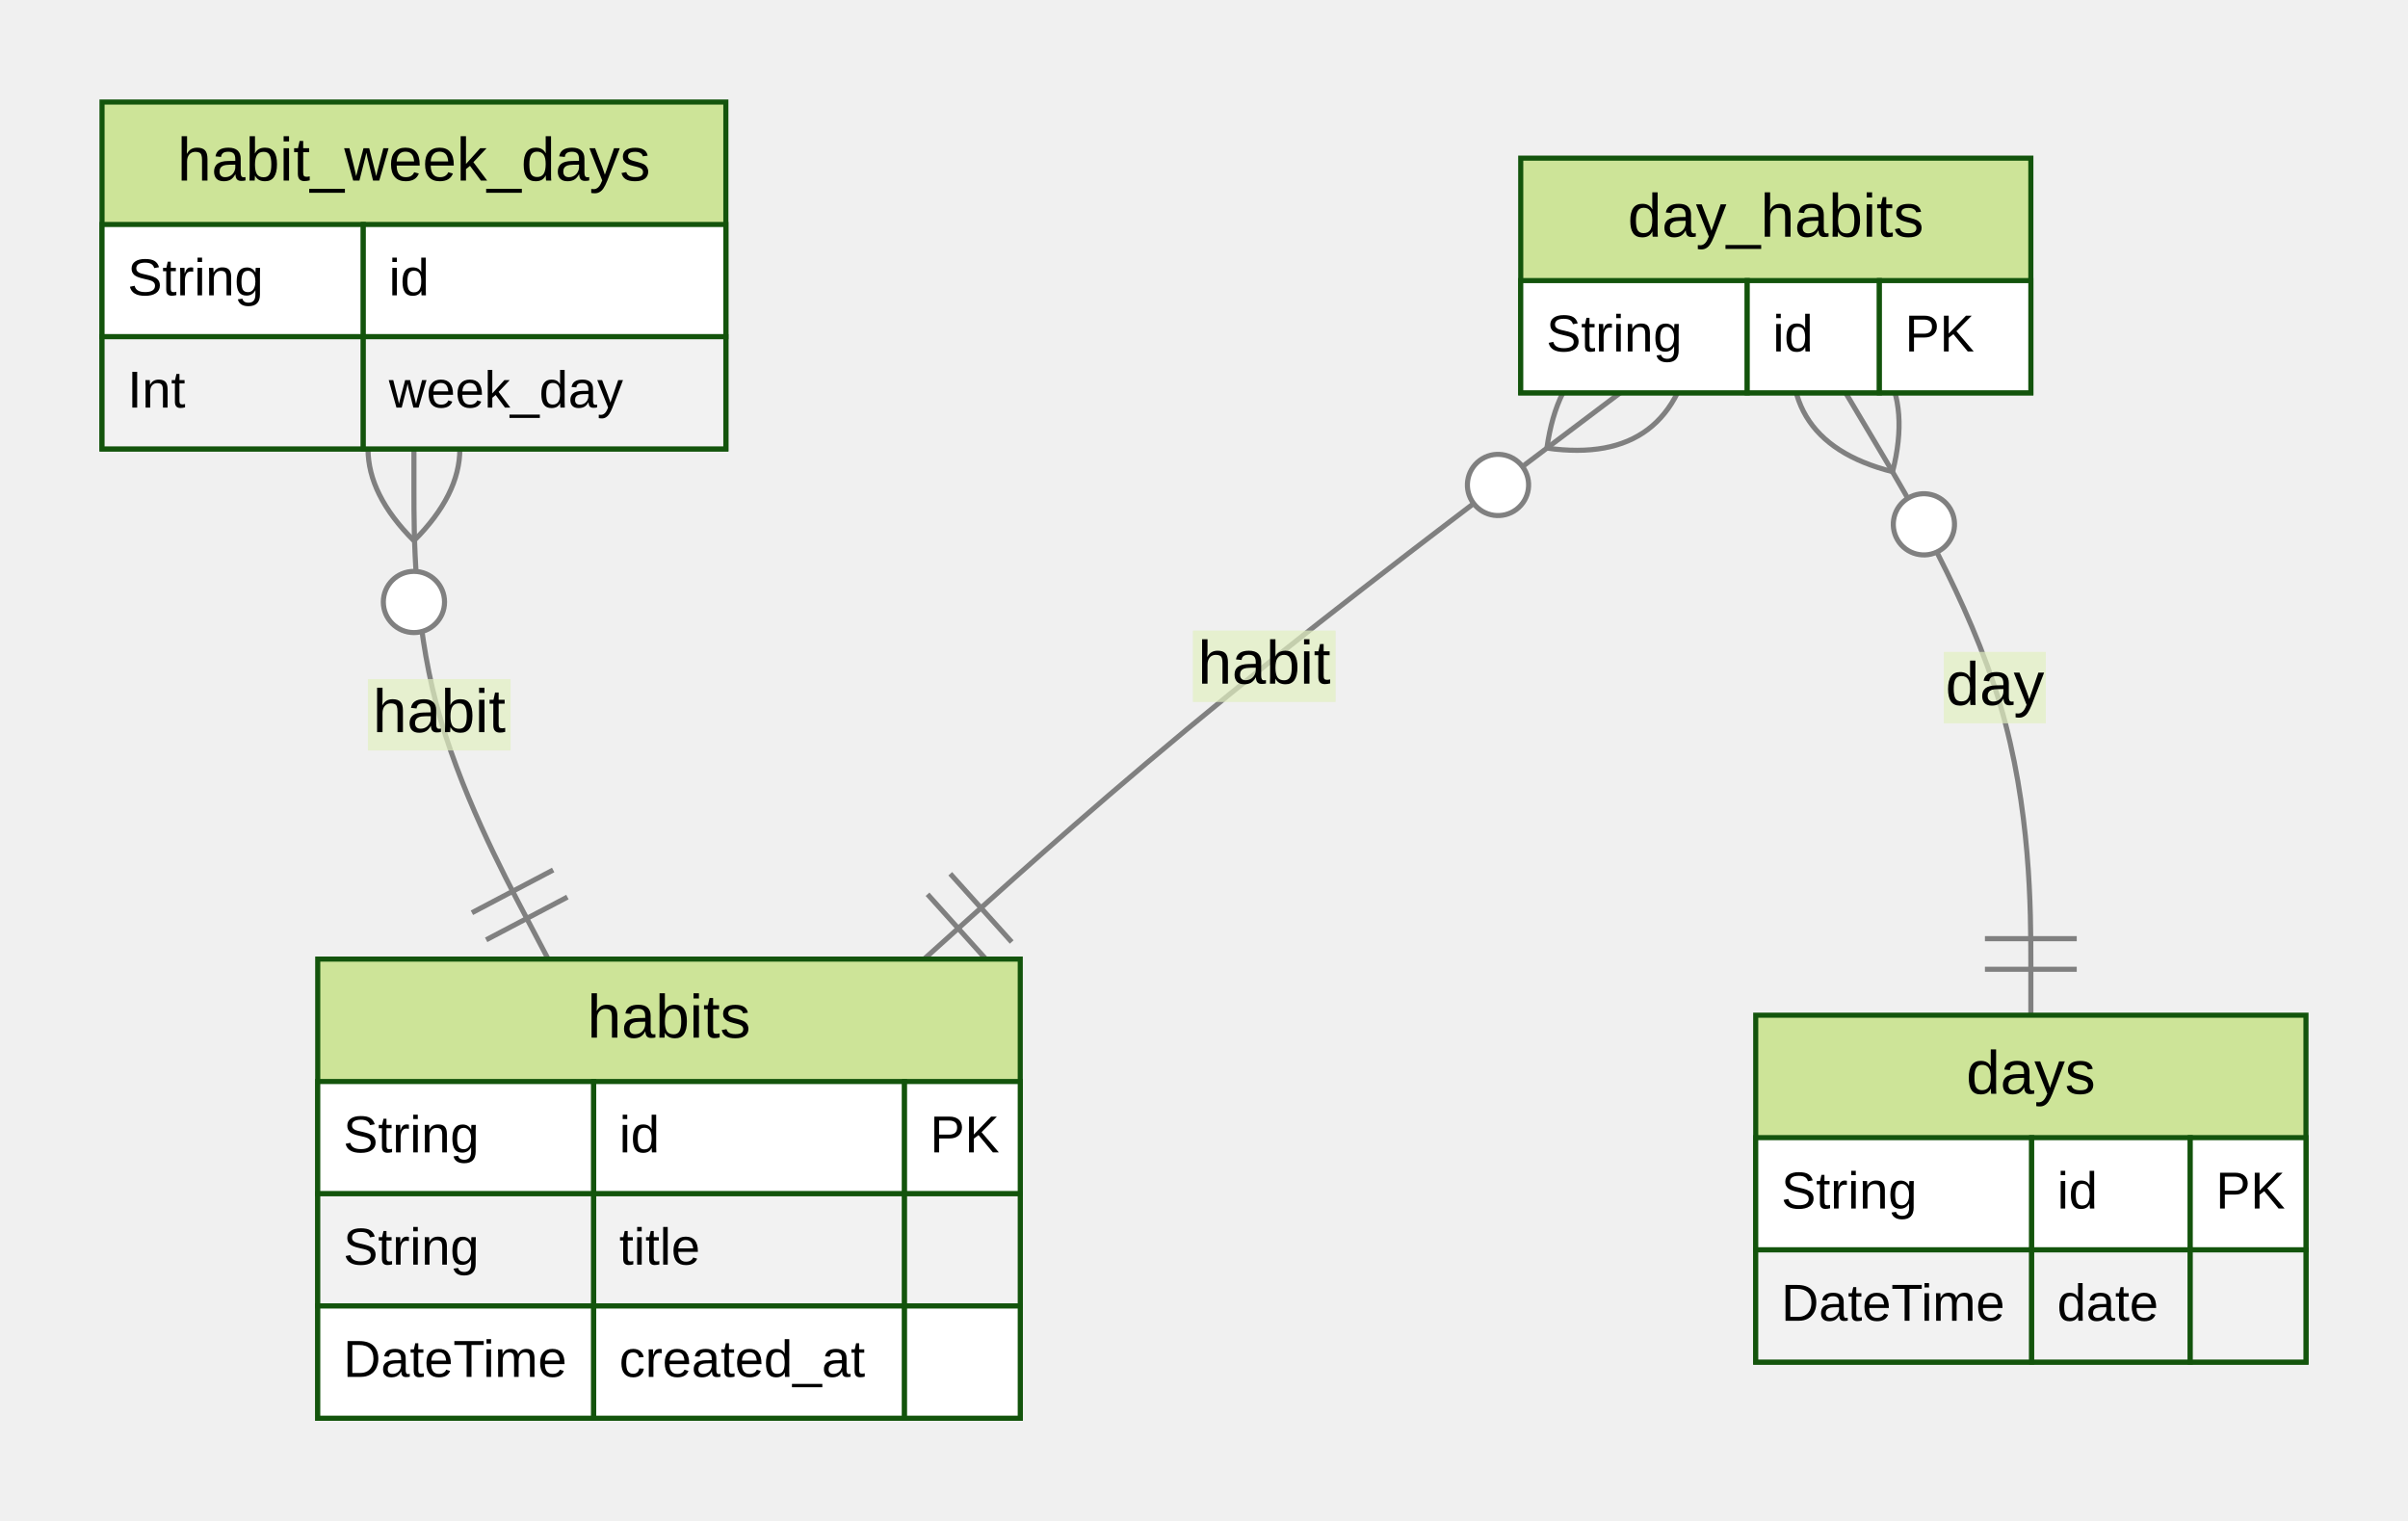
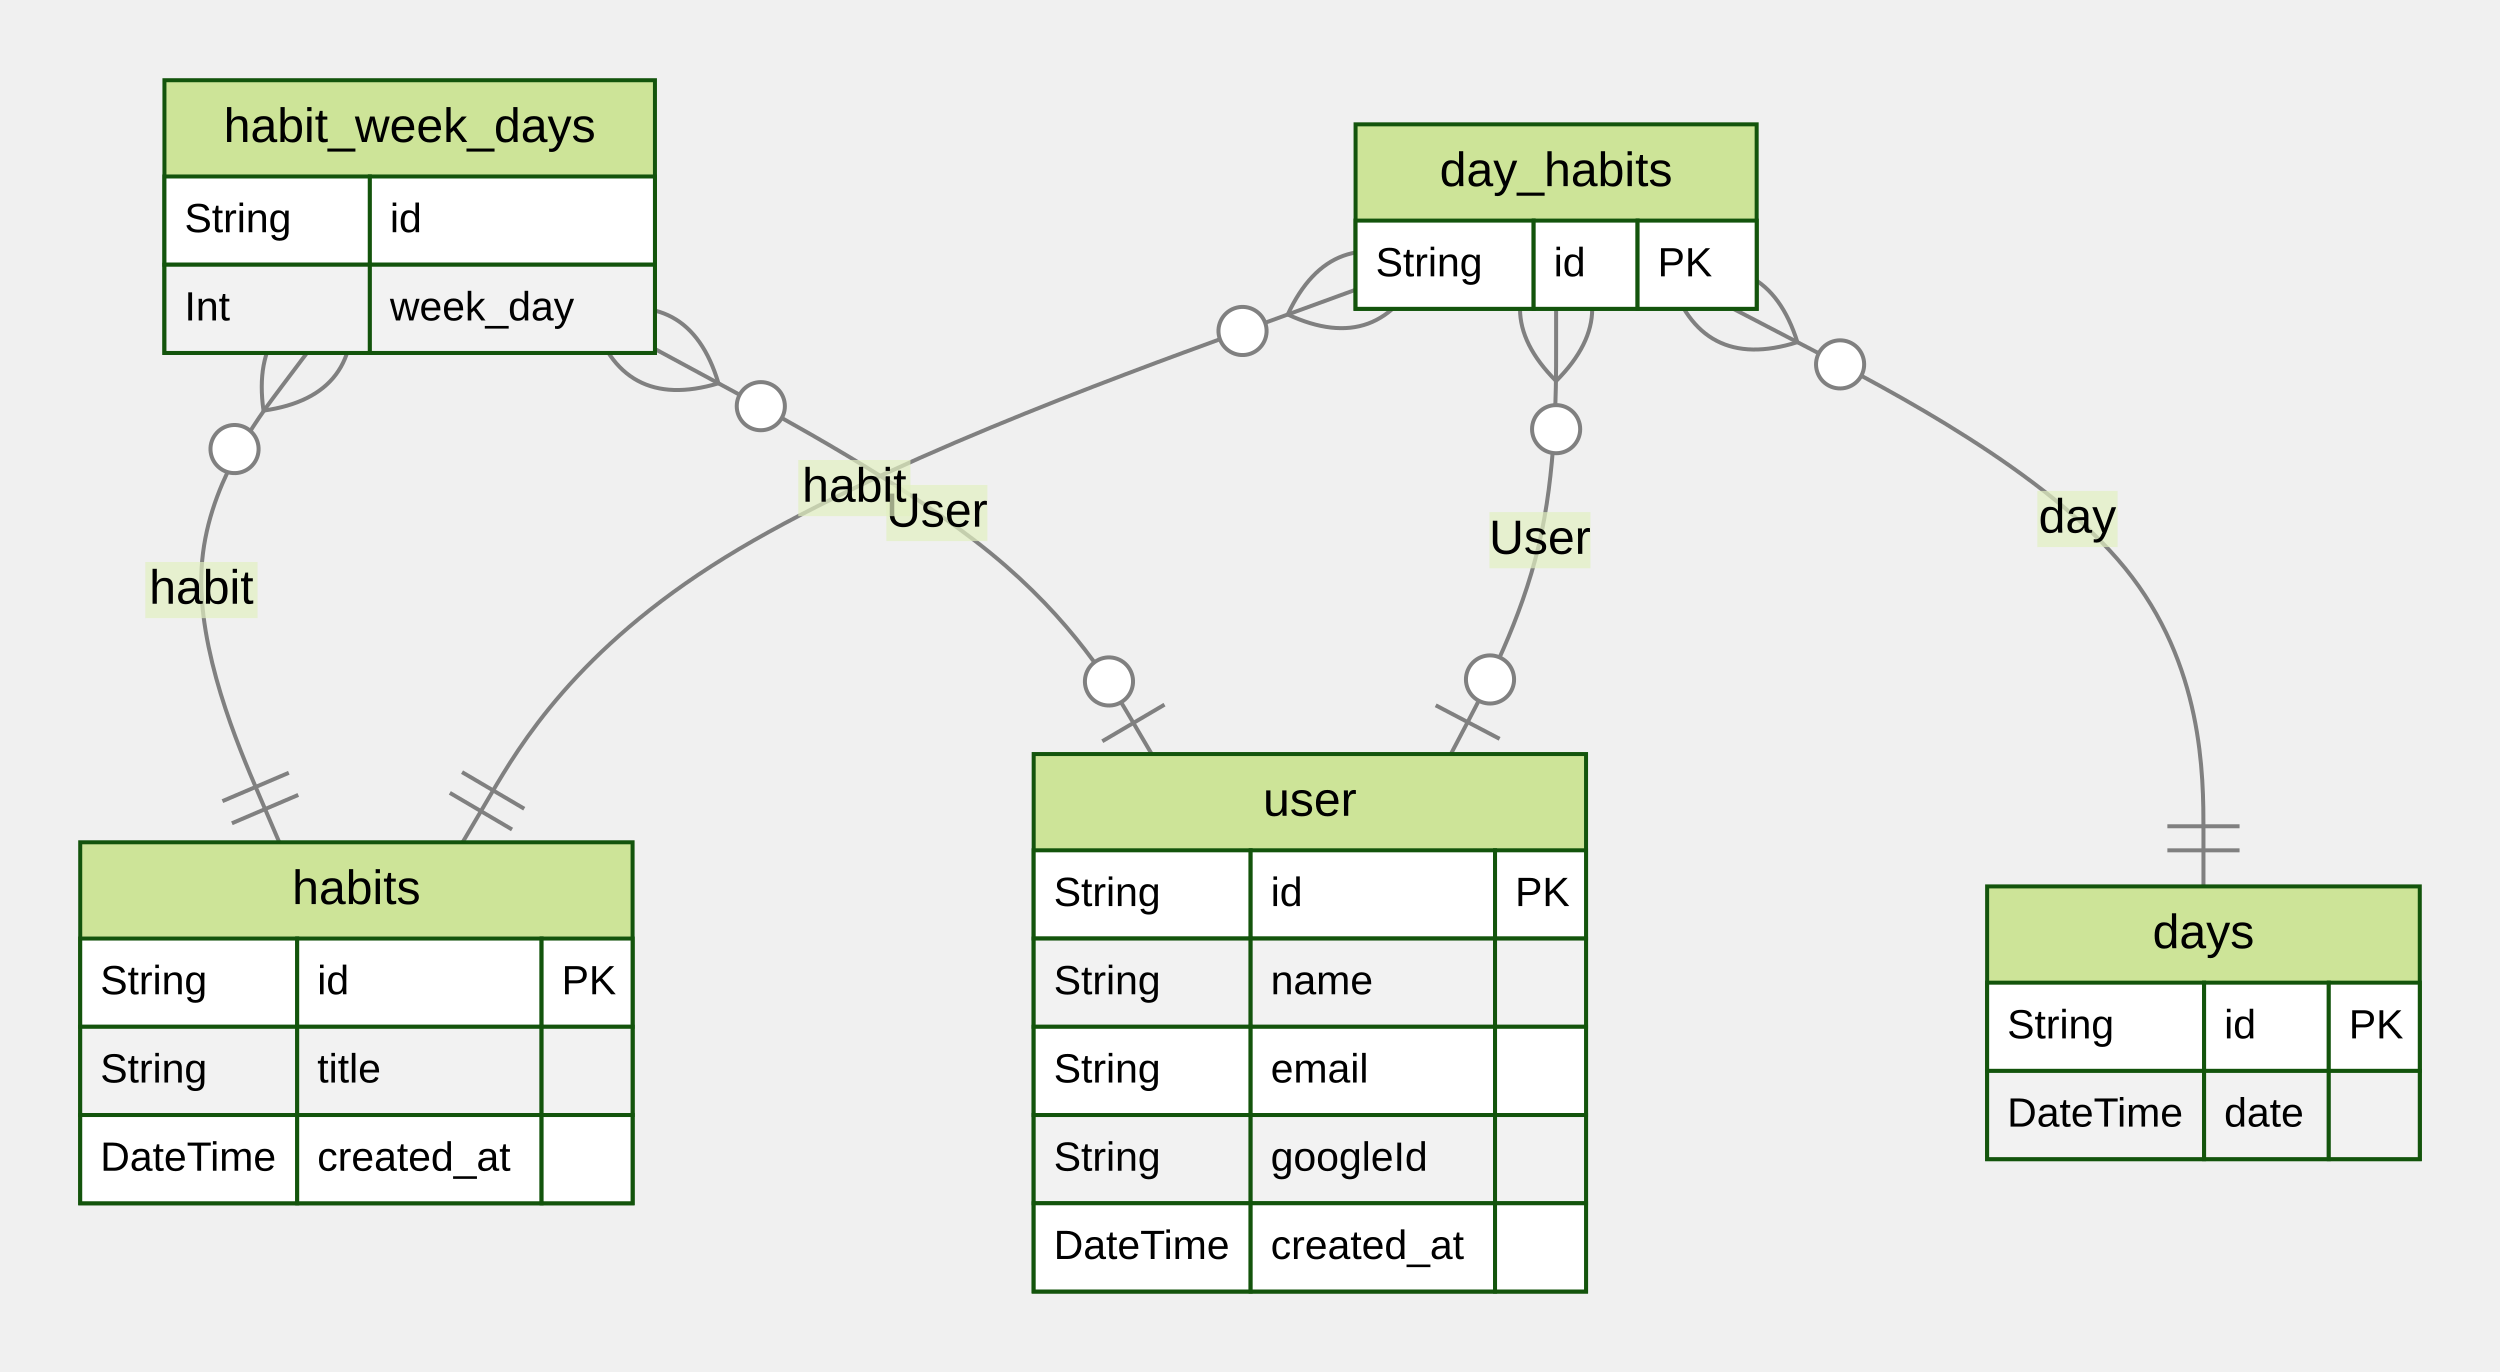
- <svg xmlns="http://www.w3.org/2000/svg" aria-roledescription="er" viewBox="0 0 472.051 298" style="max-width: 472.051px; background-color: white;" width="100%" id="mermaid-0">
+ <svg xmlns="http://www.w3.org/2000/svg" aria-roledescription="er" viewBox="0 0 623.305 342" style="max-width: 623.305px; background-color: white;" width="100%" id="mermaid-0">
  <style>#mermaid-0{font-family:"trebuchet ms",verdana,arial,sans-serif;font-size:16px;fill:#000000;}#mermaid-0 .error-icon{fill:#552222;}#mermaid-0 .error-text{fill:#552222;stroke:#552222;}#mermaid-0 .edge-thickness-normal{stroke-width:2px;}#mermaid-0 .edge-thickness-thick{stroke-width:3.5px;}#mermaid-0 .edge-pattern-solid{stroke-dasharray:0;}#mermaid-0 .edge-pattern-dashed{stroke-dasharray:3;}#mermaid-0 .edge-pattern-dotted{stroke-dasharray:2;}#mermaid-0 .marker{fill:#000000;stroke:#000000;}#mermaid-0 .marker.cross{stroke:#000000;}#mermaid-0 svg{font-family:"trebuchet ms",verdana,arial,sans-serif;font-size:16px;}#mermaid-0 .entityBox{fill:#cde498;stroke:#13540c;}#mermaid-0 .attributeBoxOdd{fill:#ffffff;stroke:#13540c;}#mermaid-0 .attributeBoxEven{fill:#f2f2f2;stroke:#13540c;}#mermaid-0 .relationshipLabelBox{fill:hsl(78.158, 58.462%, 84.51%);opacity:0.7;background-color:hsl(78.158, 58.462%, 84.51%);}#mermaid-0 .relationshipLabelBox rect{opacity:0.5;}#mermaid-0 .relationshipLine{stroke:#000000;}#mermaid-0 .entityTitleText{text-anchor:middle;font-size:18px;fill:#000000;}#mermaid-0 :root{--mermaid-font-family:"trebuchet ms",verdana,arial,sans-serif;}</style>
  <g />
  <defs>
    <marker orient="auto" markerHeight="18" markerWidth="18" refY="9" refX="0" id="ONLY_ONE_START">
      <path d="M9,0 L9,18 M15,0 L15,18" fill="none" stroke="gray" />
    </marker>
  </defs>
  <defs>
    <marker orient="auto" markerHeight="18" markerWidth="18" refY="9" refX="18" id="ONLY_ONE_END">
      <path d="M3,0 L3,18 M9,0 L9,18" fill="none" stroke="gray" />
    </marker>
  </defs>
  <defs>
    <marker orient="auto" markerHeight="18" markerWidth="30" refY="9" refX="0" id="ZERO_OR_ONE_START">
      <circle r="6" cy="9" cx="21" fill="white" stroke="gray" />
      <path d="M9,0 L9,18" fill="none" stroke="gray" />
    </marker>
  </defs>
  <defs>
    <marker orient="auto" markerHeight="18" markerWidth="30" refY="9" refX="30" id="ZERO_OR_ONE_END">
      <circle r="6" cy="9" cx="9" fill="white" stroke="gray" />
      <path d="M21,0 L21,18" fill="none" stroke="gray" />
    </marker>
  </defs>
  <defs>
    <marker orient="auto" markerHeight="36" markerWidth="45" refY="18" refX="18" id="ONE_OR_MORE_START">
      <path d="M0,18 Q 18,0 36,18 Q 18,36 0,18 M42,9 L42,27" fill="none" stroke="gray" />
    </marker>
  </defs>
  <defs>
    <marker orient="auto" markerHeight="36" markerWidth="45" refY="18" refX="27" id="ONE_OR_MORE_END">
      <path d="M3,9 L3,27 M9,18 Q27,0 45,18 Q27,36 9,18" fill="none" stroke="gray" />
    </marker>
  </defs>
  <defs>
    <marker orient="auto" markerHeight="36" markerWidth="57" refY="18" refX="18" id="ZERO_OR_MORE_START">
      <circle r="6" cy="18" cx="48" fill="white" stroke="gray" />
      <path d="M0,18 Q18,0 36,18 Q18,36 0,18" fill="none" stroke="gray" />
    </marker>
  </defs>
  <defs>
    <marker orient="auto" markerHeight="36" markerWidth="57" refY="18" refX="39" id="ZERO_OR_MORE_END">
      <circle r="6" cy="18" cx="9" fill="white" stroke="gray" />
      <path d="M21,18 Q39,0 57,18 Q39,36 21,18" fill="none" stroke="gray" />
    </marker>
  </defs>
-   <path style="stroke: gray; fill: none;" marker-start="url(#ZERO_OR_MORE_START)" marker-end="url(#ONLY_ONE_END)" d="M81.146,88L81.146,96.333C81.146,104.667,81.146,121.333,85.532,138C89.918,154.667,98.69,171.333,103.076,179.667L107.462,188" class="er relationshipLine" />
-   <path style="stroke: gray; fill: none;" marker-start="url(#ZERO_OR_MORE_START)" marker-end="url(#ONLY_ONE_END)" d="M361.807,77L367.859,87.167C373.91,97.333,386.013,117.667,392.065,138C398.116,158.333,398.116,178.667,398.116,188.833L398.116,199" class="er relationshipLine" />
-   <path style="stroke: gray; fill: none;" marker-start="url(#ZERO_OR_MORE_START)" marker-end="url(#ONLY_ONE_END)" d="M317.615,77L304.132,87.167C290.65,97.333,263.685,117.667,240.941,136.167C218.198,154.667,199.676,171.333,190.416,179.667L181.155,188" class="er relationshipLine" />
-   <g transform="translate(62.28748,188 )" id="entity-habits-ccf08547-1e74-407c-9a92-e66852d2e18d">
+   <path style="stroke: gray; fill: none;" marker-start="url(#ZERO_OR_MORE_START)" marker-end="url(#ONLY_ONE_END)" d="M76.529,88L70.251,96.333C63.972,104.667,51.416,121.333,50.266,141.667C49.115,162,59.372,186,64.5,198L69.628,210" class="er relationshipLine" />
+   <path style="stroke: gray; fill: none;" marker-start="url(#ZERO_OR_MORE_START)" marker-end="url(#ZERO_OR_ONE_END)" d="M163.291,87.015L179.029,95.513C194.767,104.01,226.242,121.005,246.885,137.836C267.527,154.667,277.336,171.333,282.24,179.667L287.145,188" class="er relationshipLine" />
+   <path style="stroke: gray; fill: none;" marker-start="url(#ZERO_OR_MORE_START)" marker-end="url(#ONLY_ONE_END)" d="M432.166,77L451.7,87.167C471.234,97.333,510.302,117.667,529.836,141.667C549.371,165.667,549.371,193.333,549.371,207.167L549.371,221" class="er relationshipLine" />
+   <path style="stroke: gray; fill: none;" marker-start="url(#ZERO_OR_MORE_START)" marker-end="url(#ONLY_ONE_END)" d="M337.974,72.241L307.931,83.2C277.889,94.16,217.803,116.08,180.698,139.04C143.593,162,129.468,186,122.406,198L115.343,210" class="er relationshipLine" />
+   <path style="stroke: gray; fill: none;" marker-start="url(#ZERO_OR_MORE_START)" marker-end="url(#ZERO_OR_ONE_END)" d="M387.974,77L387.974,87.167C387.974,97.333,387.974,117.667,383.601,136.167C379.228,154.667,370.482,171.333,366.109,179.667L361.736,188" class="er relationshipLine" />
+   <g transform="translate(20,210 )" id="entity-habits-0288d0fa-24d7-4450-9aa8-a6b4f1efd2d6">
    <rect height="90" width="137.718" y="0" x="0" class="er entityBox" />
-     <text style="dominant-baseline: middle; text-anchor: middle; font-size: 12px;" transform="translate(68.85901,12)" y="0" x="0" id="text-entity-habits-ccf08547-1e74-407c-9a92-e66852d2e18d" class="er entityLabel">habits</text>
+     <text style="dominant-baseline: middle; text-anchor: middle; font-size: 12px;" transform="translate(68.85901,12)" y="0" x="0" id="text-entity-habits-0288d0fa-24d7-4450-9aa8-a6b4f1efd2d6" class="er entityLabel">habits</text>
    <rect height="22" width="54.096" y="24" x="0" class="er attributeBoxOdd" />
-     <text style="dominant-baseline: middle; font-size: 10.2px;" transform="translate(5,35)" y="0" x="0" id="text-entity-habits-ccf08547-1e74-407c-9a92-e66852d2e18d-attr-1-type" class="er entityLabel">String</text>
+     <text style="dominant-baseline: middle; font-size: 10.2px;" transform="translate(5,35)" y="0" x="0" id="text-entity-habits-0288d0fa-24d7-4450-9aa8-a6b4f1efd2d6-attr-1-type" class="er entityLabel">String</text>
    <rect height="22" width="60.935" y="24" x="54.096" class="er attributeBoxOdd" />
-     <text style="dominant-baseline: middle; font-size: 10.2px;" transform="translate(59.09555,35)" y="0" x="0" id="text-entity-habits-ccf08547-1e74-407c-9a92-e66852d2e18d-attr-1-name" class="er entityLabel">id</text>
+     <text style="dominant-baseline: middle; font-size: 10.2px;" transform="translate(59.09555,35)" y="0" x="0" id="text-entity-habits-0288d0fa-24d7-4450-9aa8-a6b4f1efd2d6-attr-1-name" class="er entityLabel">id</text>
    <rect height="22" width="22.688" y="24" x="115.03" class="er attributeBoxOdd" />
-     <text style="dominant-baseline: middle; font-size: 10.2px;" transform="translate(120.0303,35)" y="0" x="0" id="text-entity-habits-ccf08547-1e74-407c-9a92-e66852d2e18d-attr-1-key" class="er entityLabel">PK</text>
+     <text style="dominant-baseline: middle; font-size: 10.2px;" transform="translate(120.0303,35)" y="0" x="0" id="text-entity-habits-0288d0fa-24d7-4450-9aa8-a6b4f1efd2d6-attr-1-key" class="er entityLabel">PK</text>
    <rect height="22" width="54.096" y="46" x="0" class="er attributeBoxEven" />
-     <text style="dominant-baseline: middle; font-size: 10.2px;" transform="translate(5,57)" y="0" x="0" id="text-entity-habits-ccf08547-1e74-407c-9a92-e66852d2e18d-attr-2-type" class="er entityLabel">String</text>
+     <text style="dominant-baseline: middle; font-size: 10.2px;" transform="translate(5,57)" y="0" x="0" id="text-entity-habits-0288d0fa-24d7-4450-9aa8-a6b4f1efd2d6-attr-2-type" class="er entityLabel">String</text>
    <rect height="22" width="60.935" y="46" x="54.096" class="er attributeBoxEven" />
-     <text style="dominant-baseline: middle; font-size: 10.2px;" transform="translate(59.09555,57)" y="0" x="0" id="text-entity-habits-ccf08547-1e74-407c-9a92-e66852d2e18d-attr-2-name" class="er entityLabel">title</text>
+     <text style="dominant-baseline: middle; font-size: 10.2px;" transform="translate(59.09555,57)" y="0" x="0" id="text-entity-habits-0288d0fa-24d7-4450-9aa8-a6b4f1efd2d6-attr-2-name" class="er entityLabel">title</text>
    <rect height="22" width="22.688" y="46" x="115.03" class="er attributeBoxEven" />
-     <text style="dominant-baseline: middle; font-size: 10.2px;" transform="translate(120.0303,57)" y="0" x="0" id="text-entity-habits-ccf08547-1e74-407c-9a92-e66852d2e18d-attr-2-key" class="er entityLabel" />
+     <text style="dominant-baseline: middle; font-size: 10.2px;" transform="translate(120.0303,57)" y="0" x="0" id="text-entity-habits-0288d0fa-24d7-4450-9aa8-a6b4f1efd2d6-attr-2-key" class="er entityLabel" />
    <rect height="22" width="54.096" y="68" x="0" class="er attributeBoxOdd" />
-     <text style="dominant-baseline: middle; font-size: 10.2px;" transform="translate(5,79)" y="0" x="0" id="text-entity-habits-ccf08547-1e74-407c-9a92-e66852d2e18d-attr-3-type" class="er entityLabel">DateTime</text>
+     <text style="dominant-baseline: middle; font-size: 10.2px;" transform="translate(5,79)" y="0" x="0" id="text-entity-habits-0288d0fa-24d7-4450-9aa8-a6b4f1efd2d6-attr-3-type" class="er entityLabel">DateTime</text>
    <rect height="22" width="60.935" y="68" x="54.096" class="er attributeBoxOdd" />
-     <text style="dominant-baseline: middle; font-size: 10.2px;" transform="translate(59.09555,79)" y="0" x="0" id="text-entity-habits-ccf08547-1e74-407c-9a92-e66852d2e18d-attr-3-name" class="er entityLabel">created_at</text>
+     <text style="dominant-baseline: middle; font-size: 10.2px;" transform="translate(59.09555,79)" y="0" x="0" id="text-entity-habits-0288d0fa-24d7-4450-9aa8-a6b4f1efd2d6-attr-3-name" class="er entityLabel">created_at</text>
    <rect height="22" width="22.688" y="68" x="115.03" class="er attributeBoxOdd" />
-     <text style="dominant-baseline: middle; font-size: 10.2px;" transform="translate(120.0303,79)" y="0" x="0" id="text-entity-habits-ccf08547-1e74-407c-9a92-e66852d2e18d-attr-3-key" class="er entityLabel" />
+     <text style="dominant-baseline: middle; font-size: 10.2px;" transform="translate(120.0303,79)" y="0" x="0" id="text-entity-habits-0288d0fa-24d7-4450-9aa8-a6b4f1efd2d6-attr-3-key" class="er entityLabel" />
  </g>
-   <g transform="translate(20,20 )" id="entity-habitweekdays-d72969cd-2e07-4e03-95c8-7af73920b9f7">
+   <g transform="translate(257.718,188 )" id="entity-user-bf7c8363-ac42-4c59-99f3-8f96d952ae1f">
+     <rect height="134" width="137.718" y="0" x="0" class="er entityBox" />
+     <text style="dominant-baseline: middle; text-anchor: middle; font-size: 12px;" transform="translate(68.85901,12)" y="0" x="0" id="text-entity-user-bf7c8363-ac42-4c59-99f3-8f96d952ae1f" class="er entityLabel">user</text>
+     <rect height="22" width="54.096" y="24" x="0" class="er attributeBoxOdd" />
+     <text style="dominant-baseline: middle; font-size: 10.2px;" transform="translate(5,35)" y="0" x="0" id="text-entity-user-bf7c8363-ac42-4c59-99f3-8f96d952ae1f-attr-1-type" class="er entityLabel">String</text>
+     <rect height="22" width="60.935" y="24" x="54.096" class="er attributeBoxOdd" />
+     <text style="dominant-baseline: middle; font-size: 10.2px;" transform="translate(59.09555,35)" y="0" x="0" id="text-entity-user-bf7c8363-ac42-4c59-99f3-8f96d952ae1f-attr-1-name" class="er entityLabel">id</text>
+     <rect height="22" width="22.688" y="24" x="115.03" class="er attributeBoxOdd" />
+     <text style="dominant-baseline: middle; font-size: 10.2px;" transform="translate(120.0303,35)" y="0" x="0" id="text-entity-user-bf7c8363-ac42-4c59-99f3-8f96d952ae1f-attr-1-key" class="er entityLabel">PK</text>
+     <rect height="22" width="54.096" y="46" x="0" class="er attributeBoxEven" />
+     <text style="dominant-baseline: middle; font-size: 10.2px;" transform="translate(5,57)" y="0" x="0" id="text-entity-user-bf7c8363-ac42-4c59-99f3-8f96d952ae1f-attr-2-type" class="er entityLabel">String</text>
+     <rect height="22" width="60.935" y="46" x="54.096" class="er attributeBoxEven" />
+     <text style="dominant-baseline: middle; font-size: 10.2px;" transform="translate(59.09555,57)" y="0" x="0" id="text-entity-user-bf7c8363-ac42-4c59-99f3-8f96d952ae1f-attr-2-name" class="er entityLabel">name</text>
+     <rect height="22" width="22.688" y="46" x="115.03" class="er attributeBoxEven" />
+     <text style="dominant-baseline: middle; font-size: 10.2px;" transform="translate(120.0303,57)" y="0" x="0" id="text-entity-user-bf7c8363-ac42-4c59-99f3-8f96d952ae1f-attr-2-key" class="er entityLabel" />
+     <rect height="22" width="54.096" y="68" x="0" class="er attributeBoxOdd" />
+     <text style="dominant-baseline: middle; font-size: 10.2px;" transform="translate(5,79)" y="0" x="0" id="text-entity-user-bf7c8363-ac42-4c59-99f3-8f96d952ae1f-attr-3-type" class="er entityLabel">String</text>
+     <rect height="22" width="60.935" y="68" x="54.096" class="er attributeBoxOdd" />
+     <text style="dominant-baseline: middle; font-size: 10.2px;" transform="translate(59.09555,79)" y="0" x="0" id="text-entity-user-bf7c8363-ac42-4c59-99f3-8f96d952ae1f-attr-3-name" class="er entityLabel">email</text>
+     <rect height="22" width="22.688" y="68" x="115.03" class="er attributeBoxOdd" />
+     <text style="dominant-baseline: middle; font-size: 10.2px;" transform="translate(120.0303,79)" y="0" x="0" id="text-entity-user-bf7c8363-ac42-4c59-99f3-8f96d952ae1f-attr-3-key" class="er entityLabel" />
+     <rect height="22" width="54.096" y="90" x="0" class="er attributeBoxEven" />
+     <text style="dominant-baseline: middle; font-size: 10.2px;" transform="translate(5,101)" y="0" x="0" id="text-entity-user-bf7c8363-ac42-4c59-99f3-8f96d952ae1f-attr-4-type" class="er entityLabel">String</text>
+     <rect height="22" width="60.935" y="90" x="54.096" class="er attributeBoxEven" />
+     <text style="dominant-baseline: middle; font-size: 10.2px;" transform="translate(59.09555,101)" y="0" x="0" id="text-entity-user-bf7c8363-ac42-4c59-99f3-8f96d952ae1f-attr-4-name" class="er entityLabel">googleId</text>
+     <rect height="22" width="22.688" y="90" x="115.03" class="er attributeBoxEven" />
+     <text style="dominant-baseline: middle; font-size: 10.2px;" transform="translate(120.0303,101)" y="0" x="0" id="text-entity-user-bf7c8363-ac42-4c59-99f3-8f96d952ae1f-attr-4-key" class="er entityLabel" />
+     <rect height="22" width="54.096" y="112" x="0" class="er attributeBoxOdd" />
+     <text style="dominant-baseline: middle; font-size: 10.2px;" transform="translate(5,123)" y="0" x="0" id="text-entity-user-bf7c8363-ac42-4c59-99f3-8f96d952ae1f-attr-5-type" class="er entityLabel">DateTime</text>
+     <rect height="22" width="60.935" y="112" x="54.096" class="er attributeBoxOdd" />
+     <text style="dominant-baseline: middle; font-size: 10.2px;" transform="translate(59.09555,123)" y="0" x="0" id="text-entity-user-bf7c8363-ac42-4c59-99f3-8f96d952ae1f-attr-5-name" class="er entityLabel">created_at</text>
+     <rect height="22" width="22.688" y="112" x="115.03" class="er attributeBoxOdd" />
+     <text style="dominant-baseline: middle; font-size: 10.2px;" transform="translate(120.0303,123)" y="0" x="0" id="text-entity-user-bf7c8363-ac42-4c59-99f3-8f96d952ae1f-attr-5-key" class="er entityLabel" />
+   </g>
+   <g transform="translate(40.99829,20 )" id="entity-habitweekdays-797b40da-8404-4938-96f7-2126f385f297">
    <rect height="68" width="122.293" y="0" x="0" class="er entityBox" />
-     <text style="dominant-baseline: middle; text-anchor: middle; font-size: 12px;" transform="translate(61.14648,12)" y="0" x="0" id="text-entity-habitweekdays-d72969cd-2e07-4e03-95c8-7af73920b9f7" class="er entityLabel">habit_week_days</text>
+     <text style="dominant-baseline: middle; text-anchor: middle; font-size: 12px;" transform="translate(61.14648,12)" y="0" x="0" id="text-entity-habitweekdays-797b40da-8404-4938-96f7-2126f385f297" class="er entityLabel">habit_week_days</text>
    <rect height="22" width="51.218" y="24" x="0" class="er attributeBoxOdd" />
-     <text style="dominant-baseline: middle; font-size: 10.2px;" transform="translate(5,35)" y="0" x="0" id="text-entity-habitweekdays-d72969cd-2e07-4e03-95c8-7af73920b9f7-attr-1-type" class="er entityLabel">String</text>
+     <text style="dominant-baseline: middle; font-size: 10.2px;" transform="translate(5,35)" y="0" x="0" id="text-entity-habitweekdays-797b40da-8404-4938-96f7-2126f385f297-attr-1-type" class="er entityLabel">String</text>
    <rect height="22" width="71.075" y="24" x="51.218" class="er attributeBoxOdd" />
-     <text style="dominant-baseline: middle; font-size: 10.2px;" transform="translate(56.21847,35)" y="0" x="0" id="text-entity-habitweekdays-d72969cd-2e07-4e03-95c8-7af73920b9f7-attr-1-name" class="er entityLabel">id</text>
+     <text style="dominant-baseline: middle; font-size: 10.2px;" transform="translate(56.21847,35)" y="0" x="0" id="text-entity-habitweekdays-797b40da-8404-4938-96f7-2126f385f297-attr-1-name" class="er entityLabel">id</text>
    <rect height="22" width="51.218" y="46" x="0" class="er attributeBoxEven" />
-     <text style="dominant-baseline: middle; font-size: 10.2px;" transform="translate(5,57)" y="0" x="0" id="text-entity-habitweekdays-d72969cd-2e07-4e03-95c8-7af73920b9f7-attr-2-type" class="er entityLabel">Int</text>
+     <text style="dominant-baseline: middle; font-size: 10.2px;" transform="translate(5,57)" y="0" x="0" id="text-entity-habitweekdays-797b40da-8404-4938-96f7-2126f385f297-attr-2-type" class="er entityLabel">Int</text>
    <rect height="22" width="71.075" y="46" x="51.218" class="er attributeBoxEven" />
-     <text style="dominant-baseline: middle; font-size: 10.2px;" transform="translate(56.21847,57)" y="0" x="0" id="text-entity-habitweekdays-d72969cd-2e07-4e03-95c8-7af73920b9f7-attr-2-name" class="er entityLabel">week_day</text>
+     <text style="dominant-baseline: middle; font-size: 10.2px;" transform="translate(56.21847,57)" y="0" x="0" id="text-entity-habitweekdays-797b40da-8404-4938-96f7-2126f385f297-attr-2-name" class="er entityLabel">week_day</text>
  </g>
-   <g transform="translate(344.182,199 )" id="entity-days-8f8e87c6-2447-4309-98d4-c733d6b36bbf">
+   <g transform="translate(495.436,221 )" id="entity-days-dbf3302c-3ed7-4172-ad8d-49bfaa13934a">
    <rect height="68" width="107.869" y="0" x="0" class="er entityBox" />
-     <text style="dominant-baseline: middle; text-anchor: middle; font-size: 12px;" transform="translate(53.93452,12)" y="0" x="0" id="text-entity-days-8f8e87c6-2447-4309-98d4-c733d6b36bbf" class="er entityLabel">days</text>
+     <text style="dominant-baseline: middle; text-anchor: middle; font-size: 12px;" transform="translate(53.93452,12)" y="0" x="0" id="text-entity-days-dbf3302c-3ed7-4172-ad8d-49bfaa13934a" class="er entityLabel">days</text>
    <rect height="22" width="54.096" y="24" x="0" class="er attributeBoxOdd" />
-     <text style="dominant-baseline: middle; font-size: 10.2px;" transform="translate(5,35)" y="0" x="0" id="text-entity-days-8f8e87c6-2447-4309-98d4-c733d6b36bbf-attr-1-type" class="er entityLabel">String</text>
+     <text style="dominant-baseline: middle; font-size: 10.2px;" transform="translate(5,35)" y="0" x="0" id="text-entity-days-dbf3302c-3ed7-4172-ad8d-49bfaa13934a-attr-1-type" class="er entityLabel">String</text>
    <rect height="22" width="31.086" y="24" x="54.096" class="er attributeBoxOdd" />
-     <text style="dominant-baseline: middle; font-size: 10.2px;" transform="translate(59.09555,35)" y="0" x="0" id="text-entity-days-8f8e87c6-2447-4309-98d4-c733d6b36bbf-attr-1-name" class="er entityLabel">id</text>
+     <text style="dominant-baseline: middle; font-size: 10.2px;" transform="translate(59.09555,35)" y="0" x="0" id="text-entity-days-dbf3302c-3ed7-4172-ad8d-49bfaa13934a-attr-1-name" class="er entityLabel">id</text>
    <rect height="22" width="22.688" y="24" x="85.181" class="er attributeBoxOdd" />
-     <text style="dominant-baseline: middle; font-size: 10.2px;" transform="translate(90.18137,35)" y="0" x="0" id="text-entity-days-8f8e87c6-2447-4309-98d4-c733d6b36bbf-attr-1-key" class="er entityLabel">PK</text>
+     <text style="dominant-baseline: middle; font-size: 10.2px;" transform="translate(90.18137,35)" y="0" x="0" id="text-entity-days-dbf3302c-3ed7-4172-ad8d-49bfaa13934a-attr-1-key" class="er entityLabel">PK</text>
    <rect height="22" width="54.096" y="46" x="0" class="er attributeBoxEven" />
-     <text style="dominant-baseline: middle; font-size: 10.2px;" transform="translate(5,57)" y="0" x="0" id="text-entity-days-8f8e87c6-2447-4309-98d4-c733d6b36bbf-attr-2-type" class="er entityLabel">DateTime</text>
+     <text style="dominant-baseline: middle; font-size: 10.2px;" transform="translate(5,57)" y="0" x="0" id="text-entity-days-dbf3302c-3ed7-4172-ad8d-49bfaa13934a-attr-2-type" class="er entityLabel">DateTime</text>
    <rect height="22" width="31.086" y="46" x="54.096" class="er attributeBoxEven" />
-     <text style="dominant-baseline: middle; font-size: 10.2px;" transform="translate(59.09555,57)" y="0" x="0" id="text-entity-days-8f8e87c6-2447-4309-98d4-c733d6b36bbf-attr-2-name" class="er entityLabel">date</text>
+     <text style="dominant-baseline: middle; font-size: 10.2px;" transform="translate(59.09555,57)" y="0" x="0" id="text-entity-days-dbf3302c-3ed7-4172-ad8d-49bfaa13934a-attr-2-name" class="er entityLabel">date</text>
    <rect height="22" width="22.688" y="46" x="85.181" class="er attributeBoxEven" />
-     <text style="dominant-baseline: middle; font-size: 10.2px;" transform="translate(90.18137,57)" y="0" x="0" id="text-entity-days-8f8e87c6-2447-4309-98d4-c733d6b36bbf-attr-2-key" class="er entityLabel" />
+     <text style="dominant-baseline: middle; font-size: 10.2px;" transform="translate(90.18137,57)" y="0" x="0" id="text-entity-days-dbf3302c-3ed7-4172-ad8d-49bfaa13934a-attr-2-key" class="er entityLabel" />
  </g>
-   <g transform="translate(298.1165,31 )" id="entity-dayhabits-4df4e60f-4eed-41ad-ae81-6e83db21e92b">
+   <g transform="translate(337.9738,31 )" id="entity-dayhabits-1babd720-d68b-4df4-be37-d71aaa675df7">
    <rect height="46" width="100" y="0" x="0" class="er entityBox" />
-     <text style="dominant-baseline: middle; text-anchor: middle; font-size: 12px;" transform="translate(50,12)" y="0" x="0" id="text-entity-dayhabits-4df4e60f-4eed-41ad-ae81-6e83db21e92b" class="er entityLabel">day_habits</text>
+     <text style="dominant-baseline: middle; text-anchor: middle; font-size: 12px;" transform="translate(50,12)" y="0" x="0" id="text-entity-dayhabits-1babd720-d68b-4df4-be37-d71aaa675df7" class="er entityLabel">day_habits</text>
    <rect height="22" width="44.399" y="24" x="0" class="er attributeBoxOdd" />
-     <text style="dominant-baseline: middle; font-size: 10.2px;" transform="translate(5,35)" y="0" x="0" id="text-entity-dayhabits-4df4e60f-4eed-41ad-ae81-6e83db21e92b-attr-1-type" class="er entityLabel">String</text>
+     <text style="dominant-baseline: middle; font-size: 10.2px;" transform="translate(5,35)" y="0" x="0" id="text-entity-dayhabits-1babd720-d68b-4df4-be37-d71aaa675df7-attr-1-type" class="er entityLabel">String</text>
    <rect height="22" width="25.911" y="24" x="44.399" class="er attributeBoxOdd" />
-     <text style="dominant-baseline: middle; font-size: 10.2px;" transform="translate(49.39862,35)" y="0" x="0" id="text-entity-dayhabits-4df4e60f-4eed-41ad-ae81-6e83db21e92b-attr-1-name" class="er entityLabel">id</text>
+     <text style="dominant-baseline: middle; font-size: 10.2px;" transform="translate(49.39862,35)" y="0" x="0" id="text-entity-dayhabits-1babd720-d68b-4df4-be37-d71aaa675df7-attr-1-name" class="er entityLabel">id</text>
    <rect height="22" width="29.69" y="24" x="70.31" class="er attributeBoxOdd" />
-     <text style="dominant-baseline: middle; font-size: 10.2px;" transform="translate(75.30976,35)" y="0" x="0" id="text-entity-dayhabits-4df4e60f-4eed-41ad-ae81-6e83db21e92b-attr-1-key" class="er entityLabel">PK</text>
+     <text style="dominant-baseline: middle; font-size: 10.2px;" transform="translate(75.30976,35)" y="0" x="0" id="text-entity-dayhabits-1babd720-d68b-4df4-be37-d71aaa675df7-attr-1-key" class="er entityLabel">PK</text>
  </g>
-   <rect height="14" width="27.969" y="133.109" x="72.126" class="er relationshipLabelBox" />
-   <text style="text-anchor: middle; dominant-baseline: middle; font-size: 12px;" y="140.109" x="86.11" id="rel1" class="er relationshipLabel">habit</text>
-   <rect height="14" width="19.99" y="127.788" x="381.065" class="er relationshipLabelBox" />
-   <text style="text-anchor: middle; dominant-baseline: middle; font-size: 12px;" y="134.788" x="391.06" id="rel2" class="er relationshipLabel">day</text>
-   <rect height="14" width="27.969" y="123.605" x="233.851" class="er relationshipLabelBox" />
-   <text style="text-anchor: middle; dominant-baseline: middle; font-size: 12px;" y="130.605" x="247.836" id="rel3" class="er relationshipLabel">habit</text>
+   <rect height="14" width="27.969" y="140.117" x="36.232" class="er relationshipLabelBox" />
+   <text style="text-anchor: middle; dominant-baseline: middle; font-size: 12px;" y="147.117" x="50.216" id="rel1" class="er relationshipLabel">habit</text>
+   <rect height="14" width="25.184" y="120.906" x="220.991" class="er relationshipLabelBox" />
+   <text style="text-anchor: middle; dominant-baseline: middle; font-size: 12px;" y="127.906" x="233.583" id="rel2" class="er relationshipLabel">User</text>
+   <rect height="14" width="19.99" y="122.397" x="507.953" class="er relationshipLabelBox" />
+   <text style="text-anchor: middle; dominant-baseline: middle; font-size: 12px;" y="129.397" x="517.949" id="rel3" class="er relationshipLabel">day</text>
+   <rect height="14" width="27.969" y="114.689" x="199.023" class="er relationshipLabelBox" />
+   <text style="text-anchor: middle; dominant-baseline: middle; font-size: 12px;" y="121.689" x="213.008" id="rel4" class="er relationshipLabel">habit</text>
+   <rect height="14" width="25.184" y="127.681" x="371.35" class="er relationshipLabelBox" />
+   <text style="text-anchor: middle; dominant-baseline: middle; font-size: 12px;" y="134.681" x="383.942" id="rel5" class="er relationshipLabel">User</text>
</svg>
